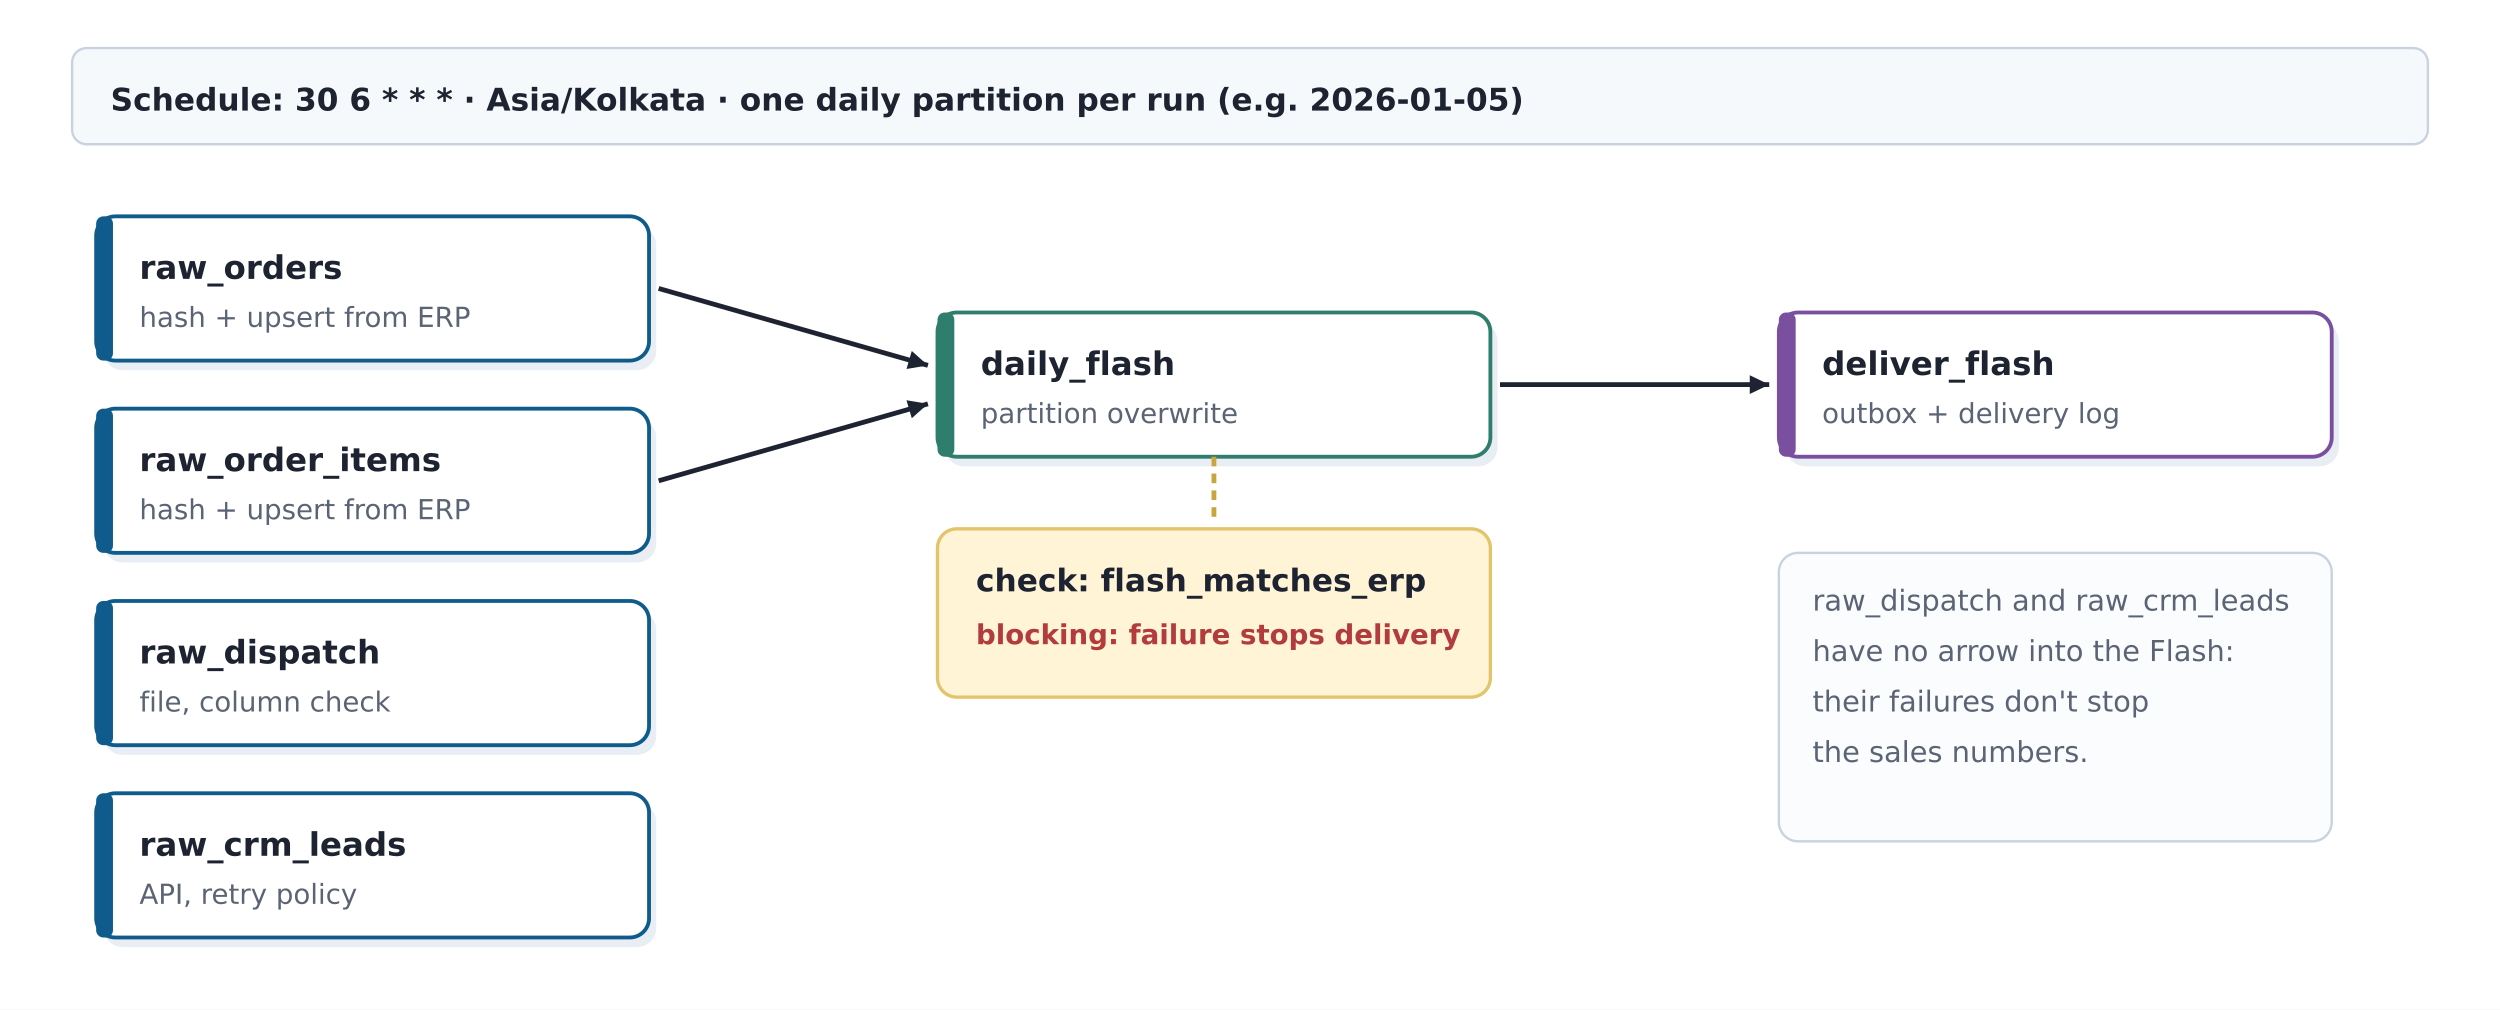
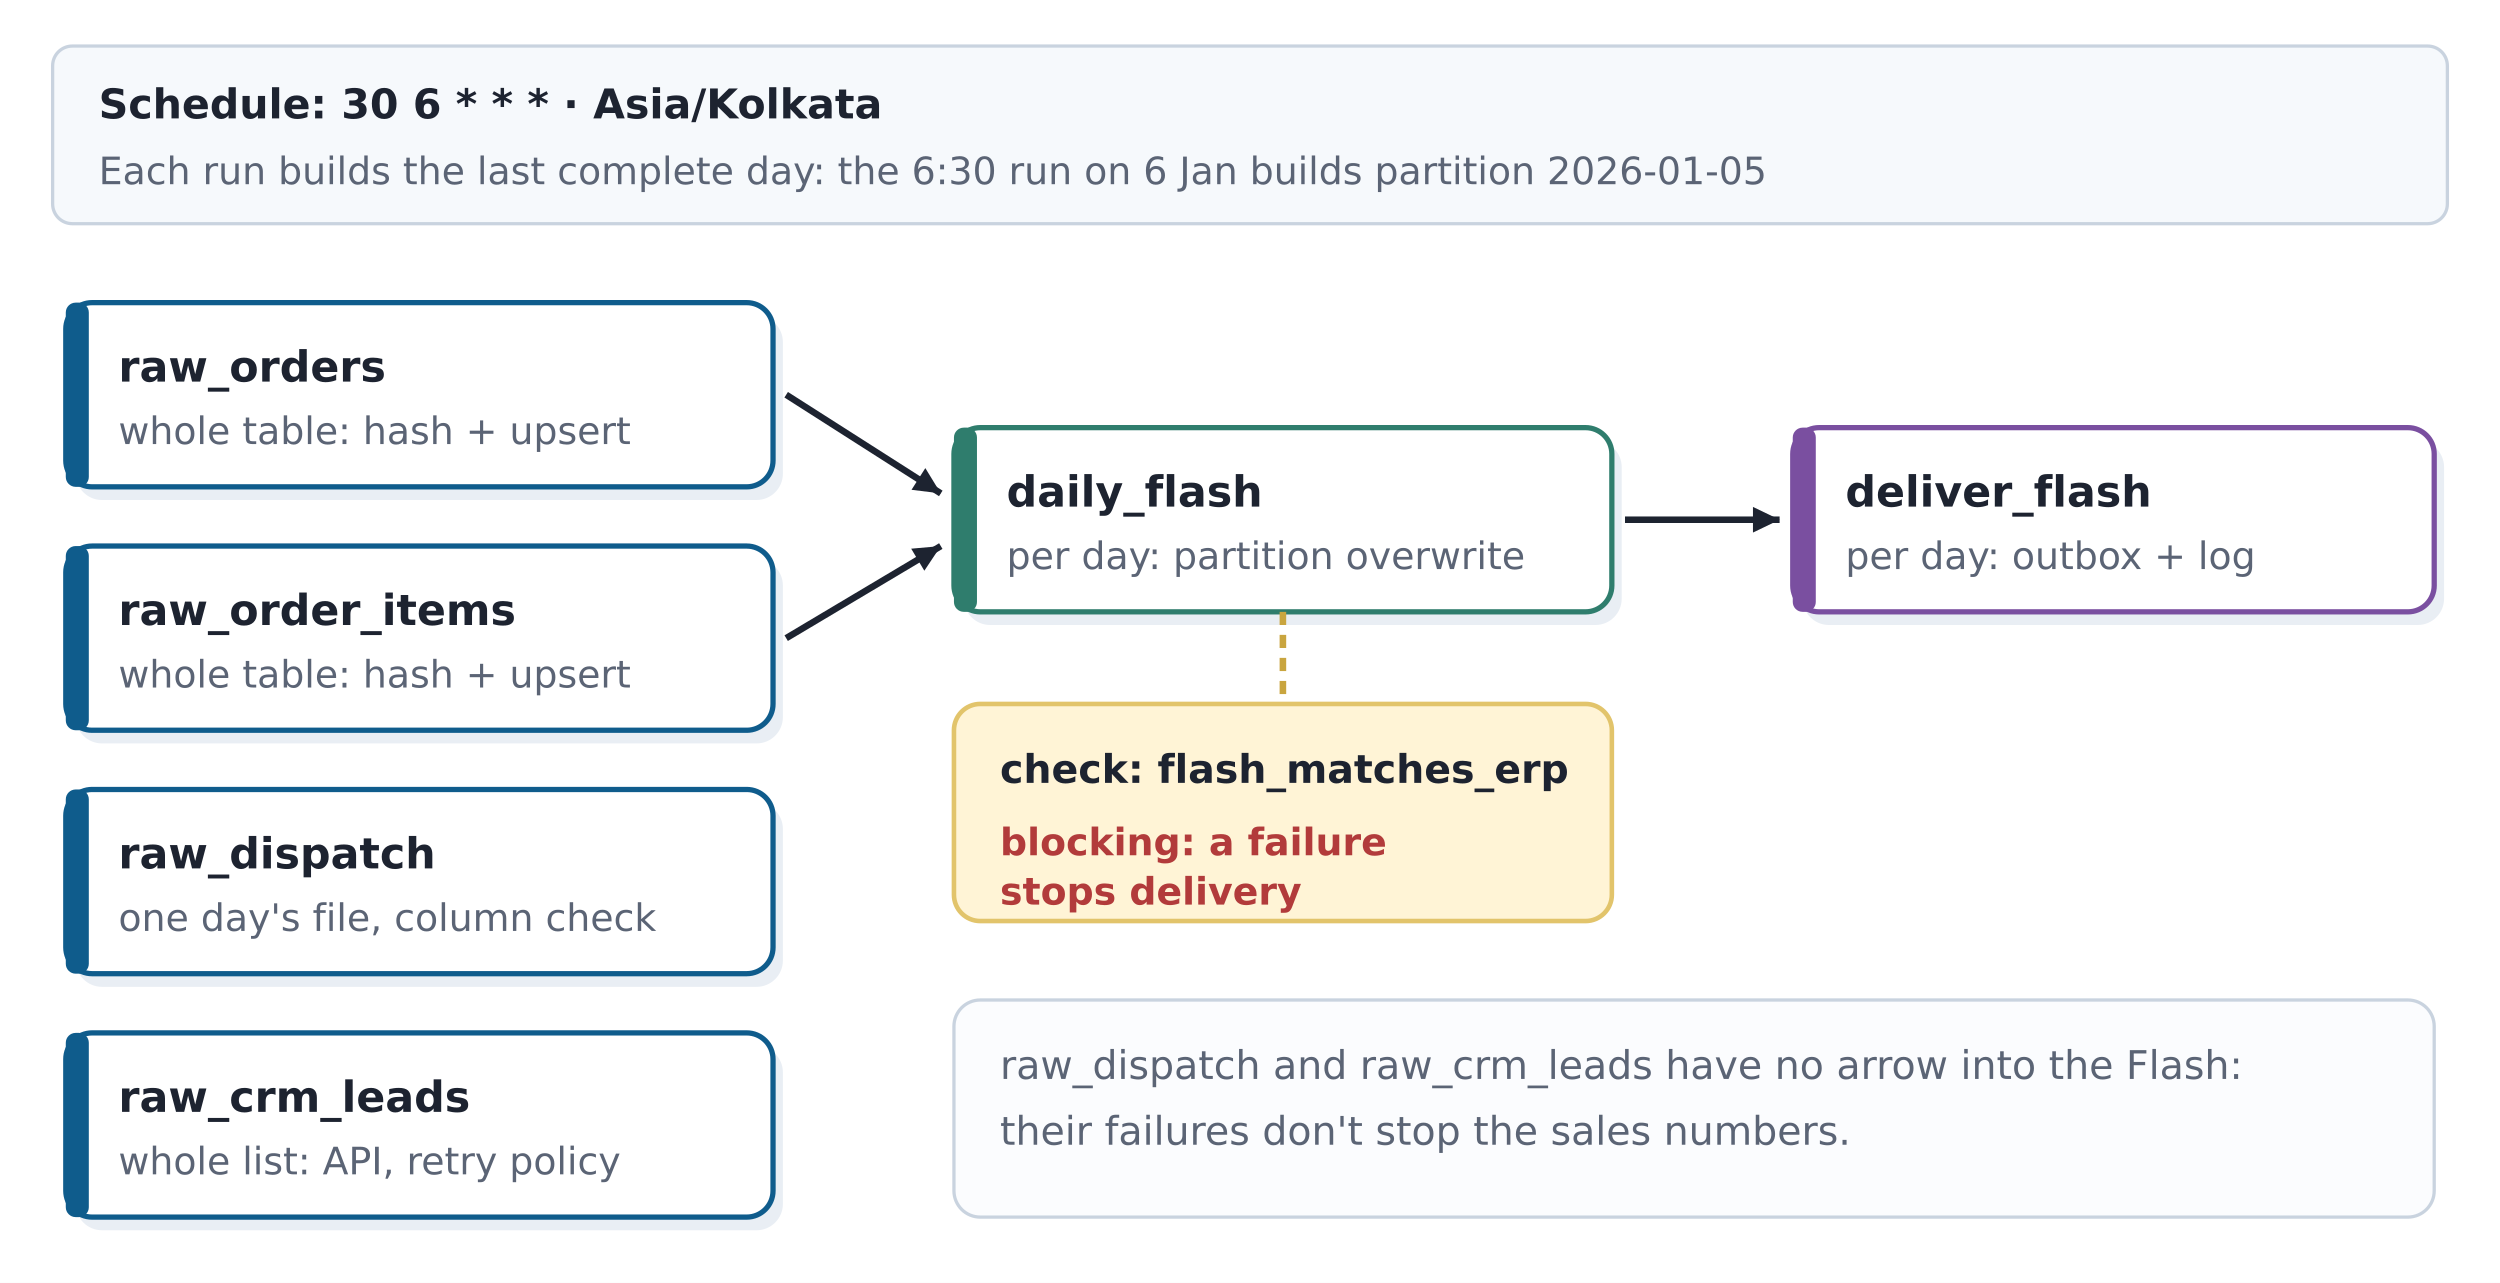
- <svg xmlns="http://www.w3.org/2000/svg" width="1040" height="420" viewBox="0 0 1040 420" font-family="DejaVu Sans, Arial, sans-serif">
-   <rect width="1040" height="420" fill="#ffffff" />
-   <rect x="30" y="20" width="980" height="40" rx="6" fill="#f6f9fc" stroke="#c9d3df" stroke-width="1" />
-   <text x="46" y="46" font-size="13" fill="#1d2330" font-weight="bold" text-anchor="start">Schedule: 30 6 * * *  ·  Asia/Kolkata  ·  one daily partition per run (e.g. 2026-01-05)</text>
-   <rect x="43" y="94" width="230" height="60" rx="8" fill="#e9eef4" stroke="none" stroke-width="1" />
-   <rect x="40" y="90" width="230" height="60" rx="8" fill="#fff" stroke="#0f5c8c" stroke-width="1.6" />
-   <rect x="40" y="90" width="7" height="60" rx="3" fill="#0f5c8c" stroke="none" stroke-width="1" />
-   <text x="58" y="116" font-size="13.5" fill="#1d2330" font-weight="bold" text-anchor="start">raw_orders</text>
-   <text x="58" y="136" font-size="11.5" fill="#5b6475" font-weight="normal" text-anchor="start">hash + upsert from ERP</text>
-   <rect x="43" y="174" width="230" height="60" rx="8" fill="#e9eef4" stroke="none" stroke-width="1" />
-   <rect x="40" y="170" width="230" height="60" rx="8" fill="#fff" stroke="#0f5c8c" stroke-width="1.6" />
-   <rect x="40" y="170" width="7" height="60" rx="3" fill="#0f5c8c" stroke="none" stroke-width="1" />
-   <text x="58" y="196" font-size="13.5" fill="#1d2330" font-weight="bold" text-anchor="start">raw_order_items</text>
-   <text x="58" y="216" font-size="11.5" fill="#5b6475" font-weight="normal" text-anchor="start">hash + upsert from ERP</text>
-   <rect x="43" y="254" width="230" height="60" rx="8" fill="#e9eef4" stroke="none" stroke-width="1" />
-   <rect x="40" y="250" width="230" height="60" rx="8" fill="#fff" stroke="#0f5c8c" stroke-width="1.6" />
-   <rect x="40" y="250" width="7" height="60" rx="3" fill="#0f5c8c" stroke="none" stroke-width="1" />
-   <text x="58" y="276" font-size="13.5" fill="#1d2330" font-weight="bold" text-anchor="start">raw_dispatch</text>
-   <text x="58" y="296" font-size="11.5" fill="#5b6475" font-weight="normal" text-anchor="start">file, column check</text>
-   <rect x="43" y="334" width="230" height="60" rx="8" fill="#e9eef4" stroke="none" stroke-width="1" />
-   <rect x="40" y="330" width="230" height="60" rx="8" fill="#fff" stroke="#0f5c8c" stroke-width="1.6" />
-   <rect x="40" y="330" width="7" height="60" rx="3" fill="#0f5c8c" stroke="none" stroke-width="1" />
-   <text x="58" y="356" font-size="13.5" fill="#1d2330" font-weight="bold" text-anchor="start">raw_crm_leads</text>
-   <text x="58" y="376" font-size="11.5" fill="#5b6475" font-weight="normal" text-anchor="start">API, retry policy</text>
-   <rect x="393" y="134" width="230" height="60" rx="8" fill="#e9eef4" stroke="none" stroke-width="1" />
-   <rect x="390" y="130" width="230" height="60" rx="8" fill="#fff" stroke="#2f7d6d" stroke-width="1.6" />
-   <rect x="390" y="130" width="7" height="60" rx="3" fill="#2f7d6d" stroke="none" stroke-width="1" />
-   <text x="408" y="156" font-size="13.5" fill="#1d2330" font-weight="bold" text-anchor="start">daily_flash</text>
-   <text x="408" y="176" font-size="11.5" fill="#5b6475" font-weight="normal" text-anchor="start">partition overwrite</text>
-   <path d="M274,120 L386,152" fill="none" stroke="#1d2330" stroke-width="2" stroke-linejoin="round" />
-   <path d="M386,152 L377.1,153.5 L379.3,146.0 Z" fill="#1d2330" />
-   <path d="M274,200 L386,168" fill="none" stroke="#1d2330" stroke-width="2" stroke-linejoin="round" />
-   <path d="M386,168 L379.3,174.0 L377.1,166.5 Z" fill="#1d2330" />
-   <rect x="390" y="220" width="230" height="70" rx="8" fill="#fff4d6" stroke="#e2c46b" stroke-width="1.4" />
-   <text x="406" y="246" font-size="13" fill="#1d2330" font-weight="bold" text-anchor="start">check: flash_matches_erp</text>
-   <text x="406" y="268" font-size="11.5" fill="#b23b3b" font-weight="bold" text-anchor="start">blocking: failure stops delivery</text>
-   <path d="M505,190 V218" fill="none" stroke="#c9a53f" stroke-width="2" stroke-linejoin="round" stroke-dasharray="4 3" />
-   <rect x="743" y="134" width="230" height="60" rx="8" fill="#e9eef4" stroke="none" stroke-width="1" />
-   <rect x="740" y="130" width="230" height="60" rx="8" fill="#fff" stroke="#7a4fa0" stroke-width="1.6" />
-   <rect x="740" y="130" width="7" height="60" rx="3" fill="#7a4fa0" stroke="none" stroke-width="1" />
-   <text x="758" y="156" font-size="13.5" fill="#1d2330" font-weight="bold" text-anchor="start">deliver_flash</text>
-   <text x="758" y="176" font-size="11.5" fill="#5b6475" font-weight="normal" text-anchor="start">outbox + delivery log</text>
-   <path d="M624,160 L736,160" fill="none" stroke="#1d2330" stroke-width="2" stroke-linejoin="round" />
-   <path d="M736,160 L727.9,163.9 L727.9,156.1 Z" fill="#1d2330" />
-   <rect x="740" y="230" width="230" height="120" rx="8" fill="#fbfcfe" stroke="#c9d3df" stroke-width="1" />
-   <text x="754" y="254" font-size="12" fill="#5b6475" font-weight="normal" text-anchor="start">raw_dispatch and raw_crm_leads</text>
-   <text x="754" y="275" font-size="12" fill="#5b6475" font-weight="normal" text-anchor="start">have no arrow into the Flash:</text>
-   <text x="754" y="296" font-size="12" fill="#5b6475" font-weight="normal" text-anchor="start">their failures don't stop</text>
-   <text x="754" y="317" font-size="12" fill="#5b6475" font-weight="normal" text-anchor="start">the sales numbers.</text>
+ <svg xmlns="http://www.w3.org/2000/svg" width="760" height="390" viewBox="0 0 760 390" font-family="DejaVu Sans, Arial, sans-serif">
+   <rect width="760" height="390" fill="#ffffff" />
+   <rect x="16" y="14" width="728" height="54" rx="6" fill="#f6f9fc" stroke="#c9d3df" stroke-width="1" />
+   <text x="30" y="36" font-size="12.5" fill="#1d2330" font-weight="bold" text-anchor="start">Schedule: 30 6 * * *  ·  Asia/Kolkata</text>
+   <text x="30" y="56" font-size="11.5" fill="#5b6475" font-weight="normal" text-anchor="start">Each run builds the last complete day: the 6:30 run on 6 Jan builds partition 2026-01-05</text>
+   <rect x="23" y="96" width="215" height="56" rx="8" fill="#e9eef4" stroke="none" stroke-width="1" />
+   <rect x="20" y="92" width="215" height="56" rx="8" fill="#fff" stroke="#0f5c8c" stroke-width="1.6" />
+   <rect x="20" y="92" width="7" height="56" rx="3" fill="#0f5c8c" stroke="none" stroke-width="1" />
+   <text x="36" y="116" font-size="13" fill="#1d2330" font-weight="bold" text-anchor="start">raw_orders</text>
+   <text x="36" y="135" font-size="11.5" fill="#5b6475" font-weight="normal" text-anchor="start">whole table: hash + upsert</text>
+   <rect x="23" y="170" width="215" height="56" rx="8" fill="#e9eef4" stroke="none" stroke-width="1" />
+   <rect x="20" y="166" width="215" height="56" rx="8" fill="#fff" stroke="#0f5c8c" stroke-width="1.6" />
+   <rect x="20" y="166" width="7" height="56" rx="3" fill="#0f5c8c" stroke="none" stroke-width="1" />
+   <text x="36" y="190" font-size="13" fill="#1d2330" font-weight="bold" text-anchor="start">raw_order_items</text>
+   <text x="36" y="209" font-size="11.5" fill="#5b6475" font-weight="normal" text-anchor="start">whole table: hash + upsert</text>
+   <rect x="23" y="244" width="215" height="56" rx="8" fill="#e9eef4" stroke="none" stroke-width="1" />
+   <rect x="20" y="240" width="215" height="56" rx="8" fill="#fff" stroke="#0f5c8c" stroke-width="1.6" />
+   <rect x="20" y="240" width="7" height="56" rx="3" fill="#0f5c8c" stroke="none" stroke-width="1" />
+   <text x="36" y="264" font-size="13" fill="#1d2330" font-weight="bold" text-anchor="start">raw_dispatch</text>
+   <text x="36" y="283" font-size="11.5" fill="#5b6475" font-weight="normal" text-anchor="start">one day's file, column check</text>
+   <rect x="23" y="318" width="215" height="56" rx="8" fill="#e9eef4" stroke="none" stroke-width="1" />
+   <rect x="20" y="314" width="215" height="56" rx="8" fill="#fff" stroke="#0f5c8c" stroke-width="1.6" />
+   <rect x="20" y="314" width="7" height="56" rx="3" fill="#0f5c8c" stroke="none" stroke-width="1" />
+   <text x="36" y="338" font-size="13" fill="#1d2330" font-weight="bold" text-anchor="start">raw_crm_leads</text>
+   <text x="36" y="357" font-size="11.5" fill="#5b6475" font-weight="normal" text-anchor="start">whole list: API, retry policy</text>
+   <rect x="293" y="134" width="200" height="56" rx="8" fill="#e9eef4" stroke="none" stroke-width="1" />
+   <rect x="290" y="130" width="200" height="56" rx="8" fill="#fff" stroke="#2f7d6d" stroke-width="1.6" />
+   <rect x="290" y="130" width="7" height="56" rx="3" fill="#2f7d6d" stroke="none" stroke-width="1" />
+   <text x="306" y="154" font-size="13" fill="#1d2330" font-weight="bold" text-anchor="start">daily_flash</text>
+   <text x="306" y="173" font-size="11.5" fill="#5b6475" font-weight="normal" text-anchor="start">per day: partition overwrite</text>
+   <path d="M239,120 L286,150" fill="none" stroke="#1d2330" stroke-width="2" stroke-linejoin="round" />
+   <path d="M286,150 L277.1,148.9 L281.3,142.3 Z" fill="#1d2330" />
+   <path d="M239,194 L286,166" fill="none" stroke="#1d2330" stroke-width="2" stroke-linejoin="round" />
+   <path d="M286,166 L281.0,173.5 L277.0,166.8 Z" fill="#1d2330" />
+   <rect x="290" y="214" width="200" height="66" rx="8" fill="#fff4d6" stroke="#e2c46b" stroke-width="1.4" />
+   <text x="304" y="238" font-size="12" fill="#1d2330" font-weight="bold" text-anchor="start">check: flash_matches_erp</text>
+   <text x="304" y="260" font-size="11.5" fill="#b23b3b" font-weight="bold" text-anchor="start">blocking: a failure</text>
+   <text x="304" y="275" font-size="11.5" fill="#b23b3b" font-weight="bold" text-anchor="start">stops delivery</text>
+   <path d="M390,186 V212" fill="none" stroke="#c9a53f" stroke-width="2" stroke-linejoin="round" stroke-dasharray="4 3" />
+   <rect x="548" y="134" width="195" height="56" rx="8" fill="#e9eef4" stroke="none" stroke-width="1" />
+   <rect x="545" y="130" width="195" height="56" rx="8" fill="#fff" stroke="#7a4fa0" stroke-width="1.6" />
+   <rect x="545" y="130" width="7" height="56" rx="3" fill="#7a4fa0" stroke="none" stroke-width="1" />
+   <text x="561" y="154" font-size="13" fill="#1d2330" font-weight="bold" text-anchor="start">deliver_flash</text>
+   <text x="561" y="173" font-size="11.5" fill="#5b6475" font-weight="normal" text-anchor="start">per day: outbox + log</text>
+   <path d="M494,158 L541,158" fill="none" stroke="#1d2330" stroke-width="2" stroke-linejoin="round" />
+   <path d="M541,158 L532.9,161.9 L532.9,154.1 Z" fill="#1d2330" />
+   <rect x="290" y="304" width="450" height="66" rx="8" fill="#fbfcfe" stroke="#c9d3df" stroke-width="1" />
+   <text x="304" y="328" font-size="12" fill="#5b6475" font-weight="normal" text-anchor="start">raw_dispatch and raw_crm_leads have no arrow into the Flash:</text>
+   <text x="304" y="348" font-size="12" fill="#5b6475" font-weight="normal" text-anchor="start">their failures don't stop the sales numbers.</text>
</svg>
